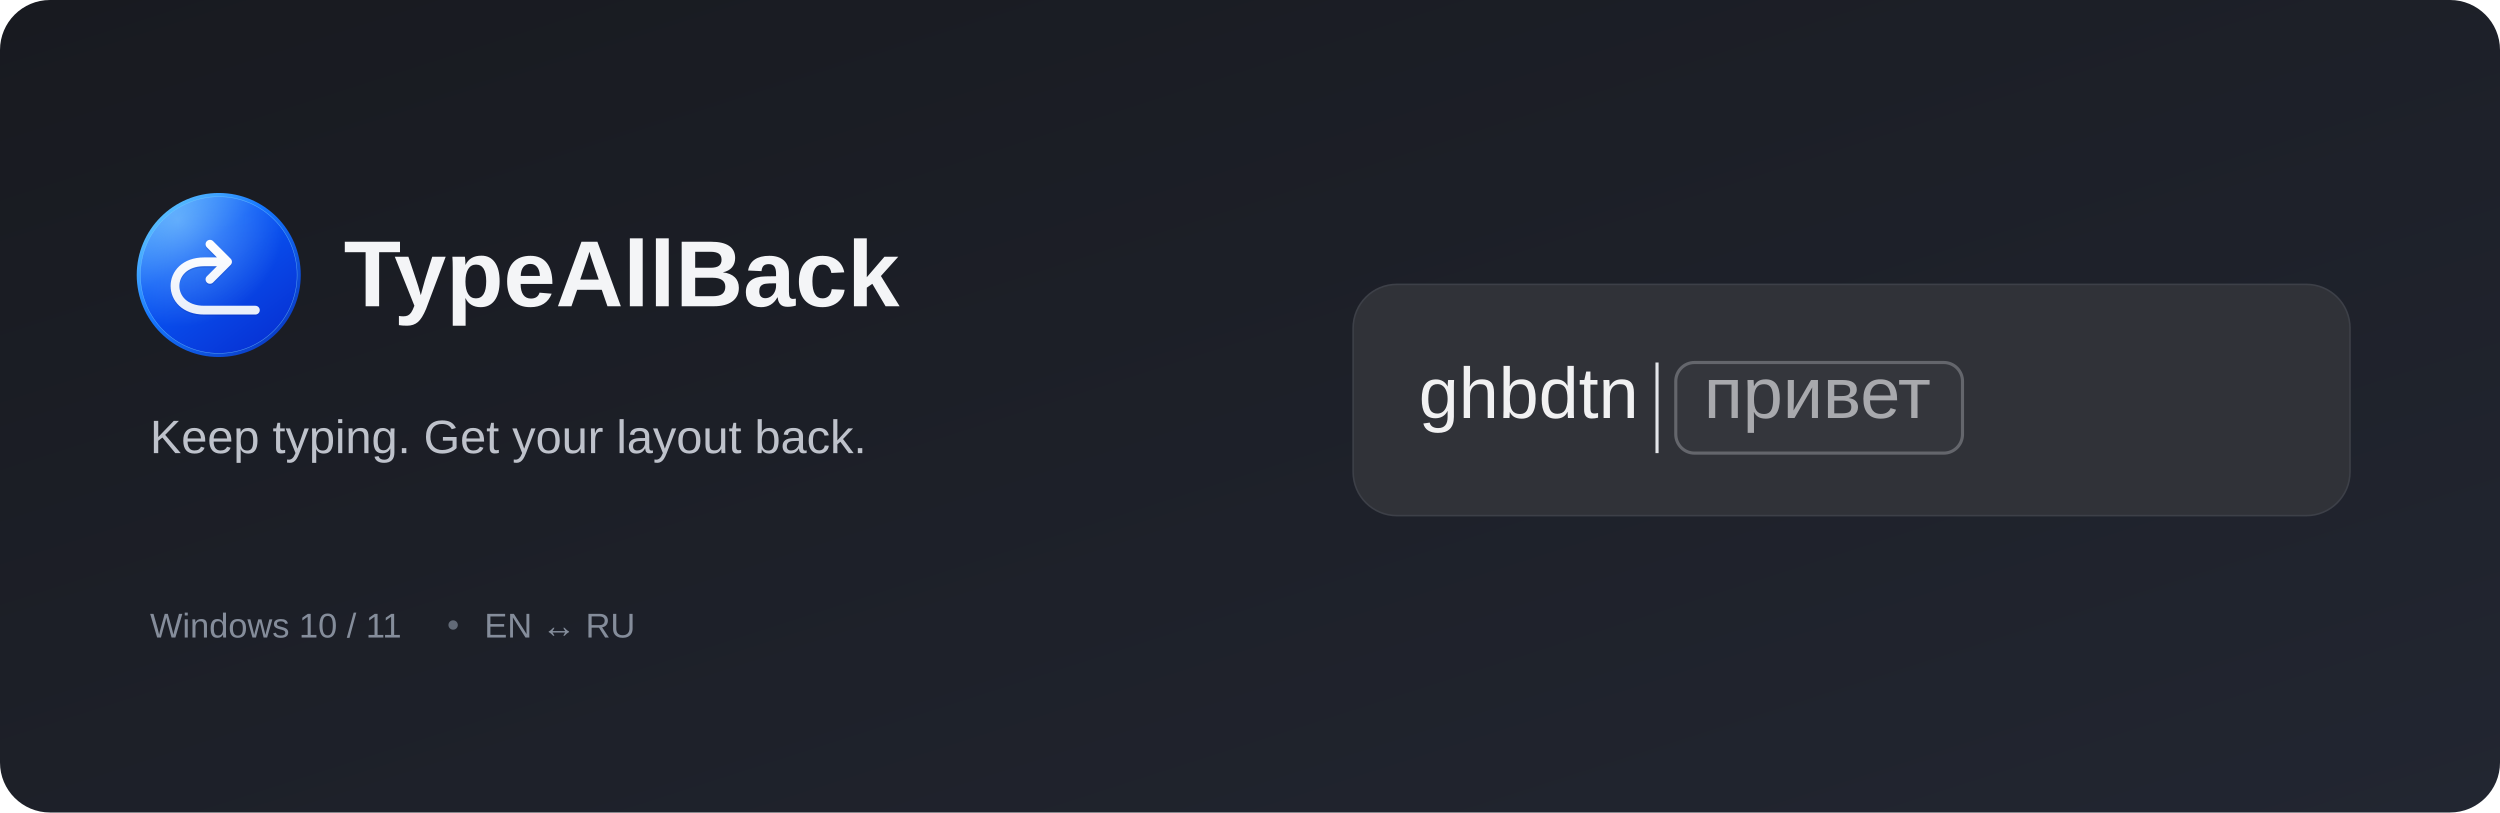
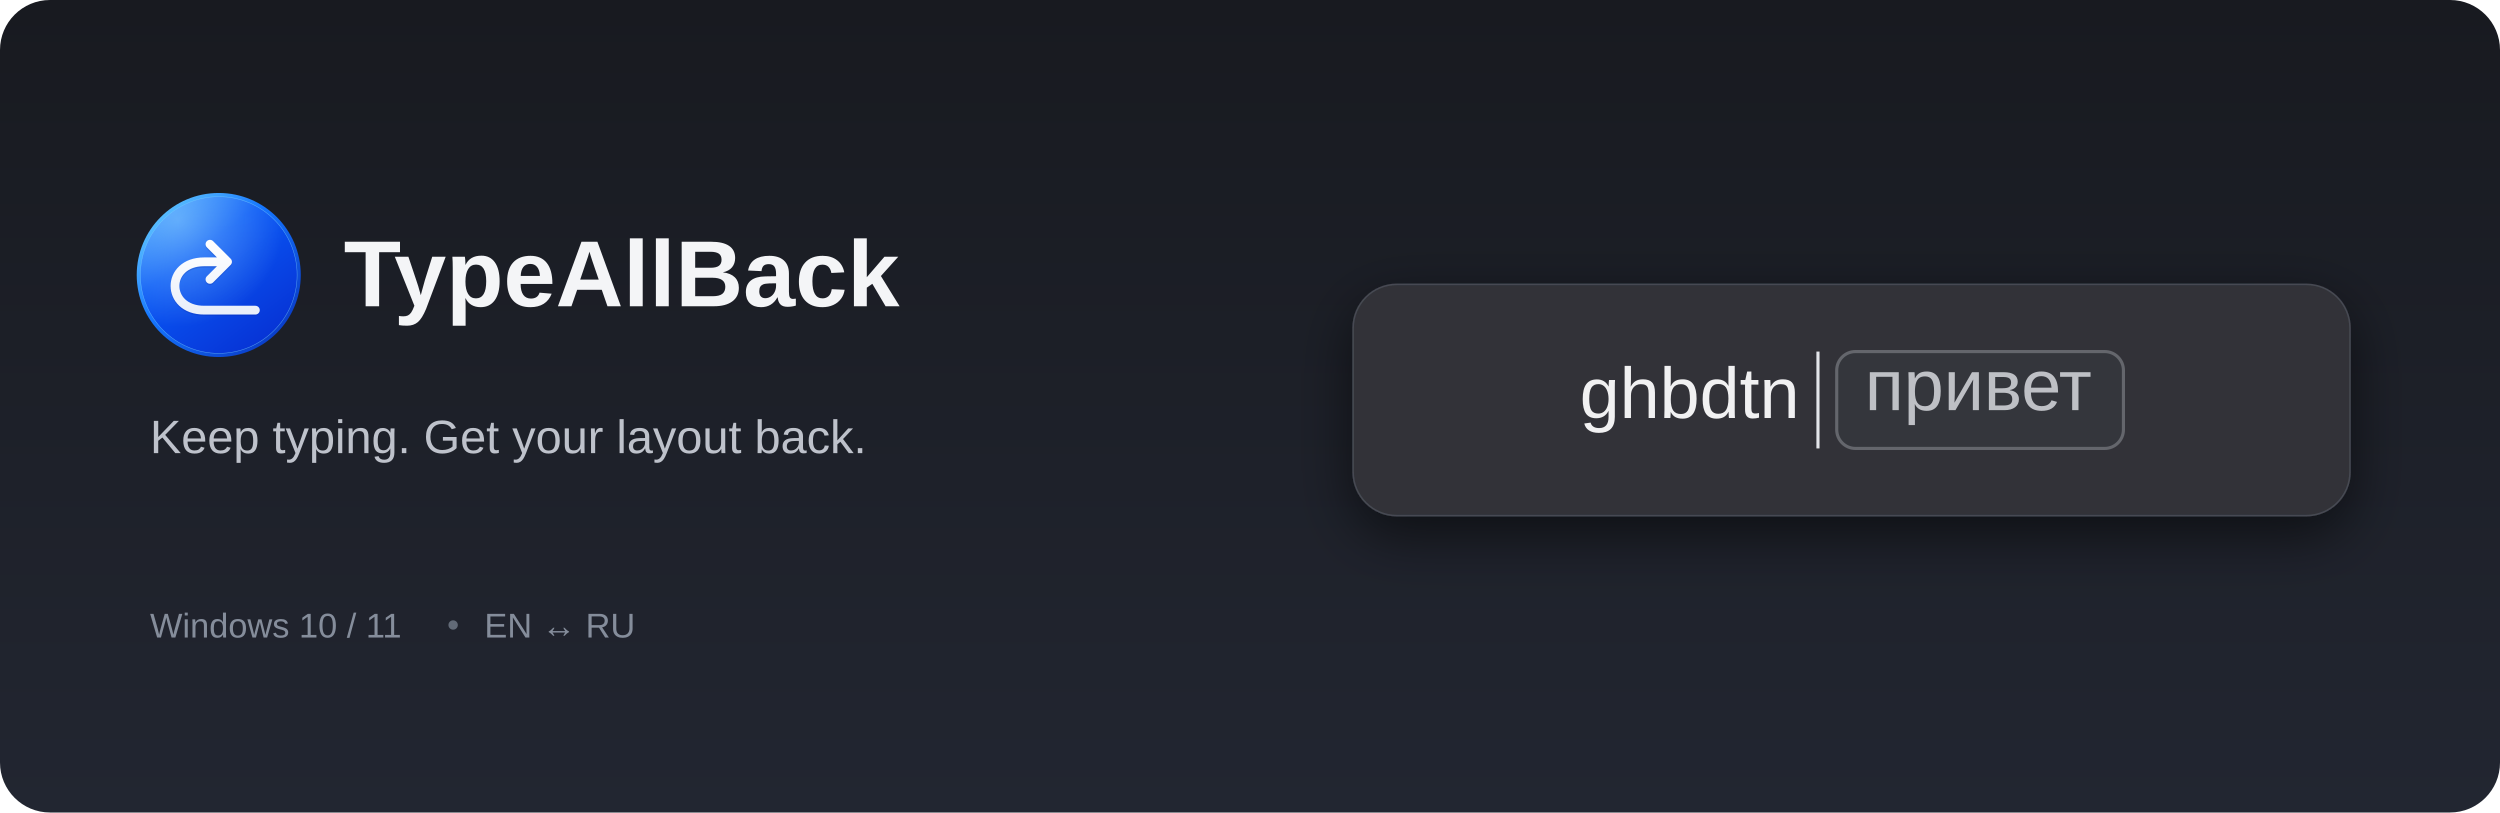
<svg xmlns="http://www.w3.org/2000/svg" width="1600" height="520" viewBox="0 0 1600 520">
  <defs>
-     <linearGradient id="background" x2="1" y2="1">
+     <linearGradient id="background" x2="0" y2="1">
      <stop stop-color="#181A20" />
      <stop offset="1" stop-color="#222631" />
    </linearGradient>
+     <filter id="fieldShadow" x="-25%" y="-80%" width="150%" height="280%">
+       <feDropShadow dx="0" dy="12" stdDeviation="18" flood-color="#000000" flood-opacity="0.55" />
+     </filter>
  </defs>
  <rect width="1600" height="520" rx="32" fill="url(#background)" />
  <svg x="80" y="116" width="120" height="120" viewBox="0 0 256 256">
    <defs>
      <linearGradient id="rim" x1="0" y1="0" x2="1" y2="1">
        <stop stop-color="#78DFFF" />
        <stop offset=".42" stop-color="#1677FF" />
        <stop offset="1" stop-color="#062CB8" />
      </linearGradient>
      <linearGradient id="face" x1="0" y1="0" x2=".75" y2="1">
        <stop stop-color="#389AFF" />
        <stop offset=".4" stop-color="#0957F5" />
        <stop offset="1" stop-color="#0732D4" />
      </linearGradient>
      <radialGradient id="light" cx=".24" cy=".15" r=".68">
        <stop stop-color="#B4F0FF" stop-opacity=".45" />
        <stop offset="1" stop-color="#B4F0FF" stop-opacity="0" />
      </radialGradient>
      <linearGradient id="white" x1="0" y1="0" x2="0" y2="1">
        <stop stop-color="#FFFFFF" />
        <stop offset="1" stop-color="#E9EFFA" />
      </linearGradient>
    </defs>
    <circle cx="128" cy="128" r="112" fill="url(#rim)" />
    <circle cx="128" cy="128" r="107" fill="url(#face)" />
    <circle cx="128" cy="128" r="107" fill="url(#light)" />
    <circle cx="128" cy="128" r="107" fill="none" stroke="#87DCFF" stroke-opacity=".6" stroke-width=".65" />
    <g fill="none" stroke-linecap="round" stroke-linejoin="round" stroke-width="12">
      <path d="M 178 176 H 108 C 55 176 55 110 108 110 H 140 M 116 86 L 140 110 L 116 134" stroke="#05259A" opacity=".2" transform="translate(0 2)" />
      <path d="M 178 176 H 108 C 55 176 55 110 108 110 H 140 M 116 86 L 140 110 L 116 134" stroke="url(#white)" />
    </g>
  </svg>
  <g font-family="Segoe UI, Arial, sans-serif">
    <text x="220" y="196" fill="#F4F5F7" font-size="60" font-weight="600">TypeAllBack</text>
    <text x="96" y="290" fill="#BEC2CB" font-size="30">Keep typing. Get your layout back.</text>
    <text x="96" y="408" fill="#858D9B" font-size="22">Windows 10 / 11</text>
    <circle cx="290" cy="400" r="3" fill="#626A77" />
    <text x="310" y="408" fill="#858D9B" font-size="22">EN ↔ RU</text>
-     <rect x="866" y="182" width="638" height="148" rx="28" fill="#303238" stroke="#3D4048" />
-     <text x="908" y="267.50" fill="#F1F1F2" font-size="46">ghbdtn</text>
-     <line x1="1060.50" y1="232.00" x2="1060.50" y2="290.00" stroke="#E3E5E9" stroke-width="2" />
-     <rect x="1072.50" y="232.00" width="183.50" height="58.00" rx="12" fill="#34363C" stroke="#64666C" stroke-width="2" />
-     <text x="1090.50" y="267.50" fill="#A8A9AD" font-size="46">привет</text>
+     <rect x="866" y="182" width="638" height="148" rx="28" fill="#303238" stroke="#474A52" filter="url(#fieldShadow)" />
+     <text x="1011.00" y="267.50" fill="#F1F1F2" font-size="46">ghbdtn</text>
+     <line x1="1163.50" y1="225.00" x2="1163.50" y2="287.00" stroke="#E3E5E9" stroke-width="2" />
+     <rect x="1175.50" y="225.00" width="183.50" height="62.00" rx="12" fill="#34363C" stroke="#64666C" stroke-width="2" />
+     <text x="1193.50" y="262.50" fill="#BEC0C5" font-size="46">привет</text>
  </g>
</svg>
